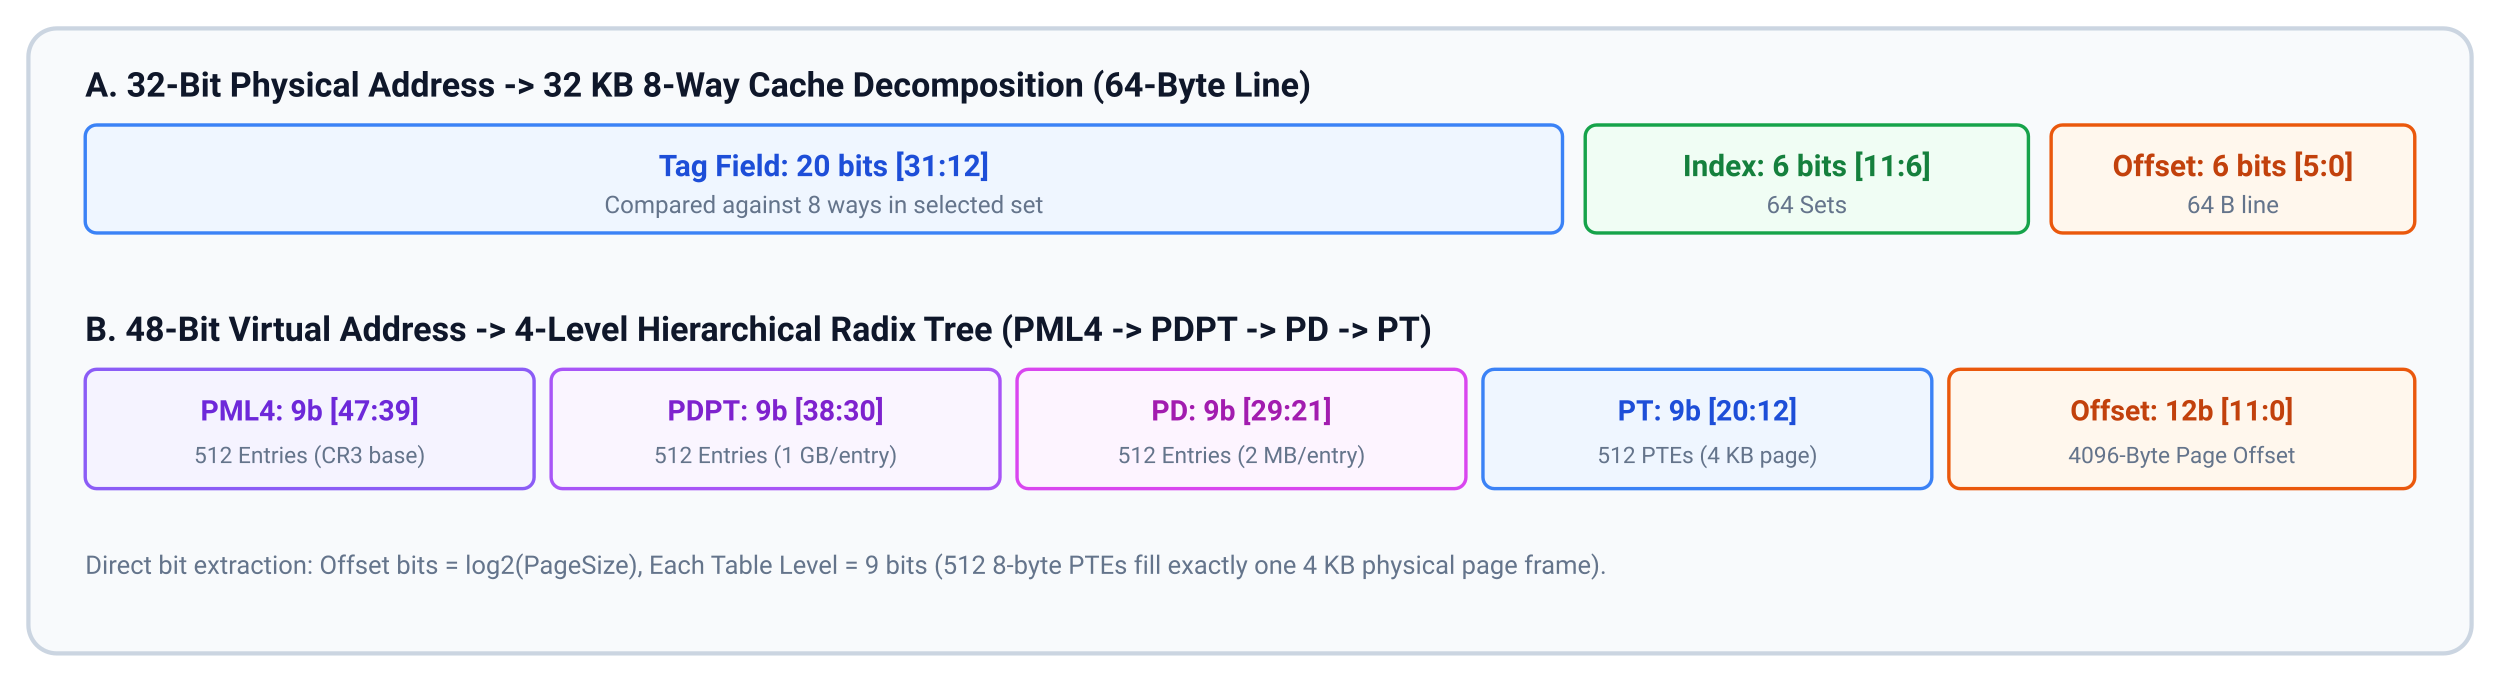
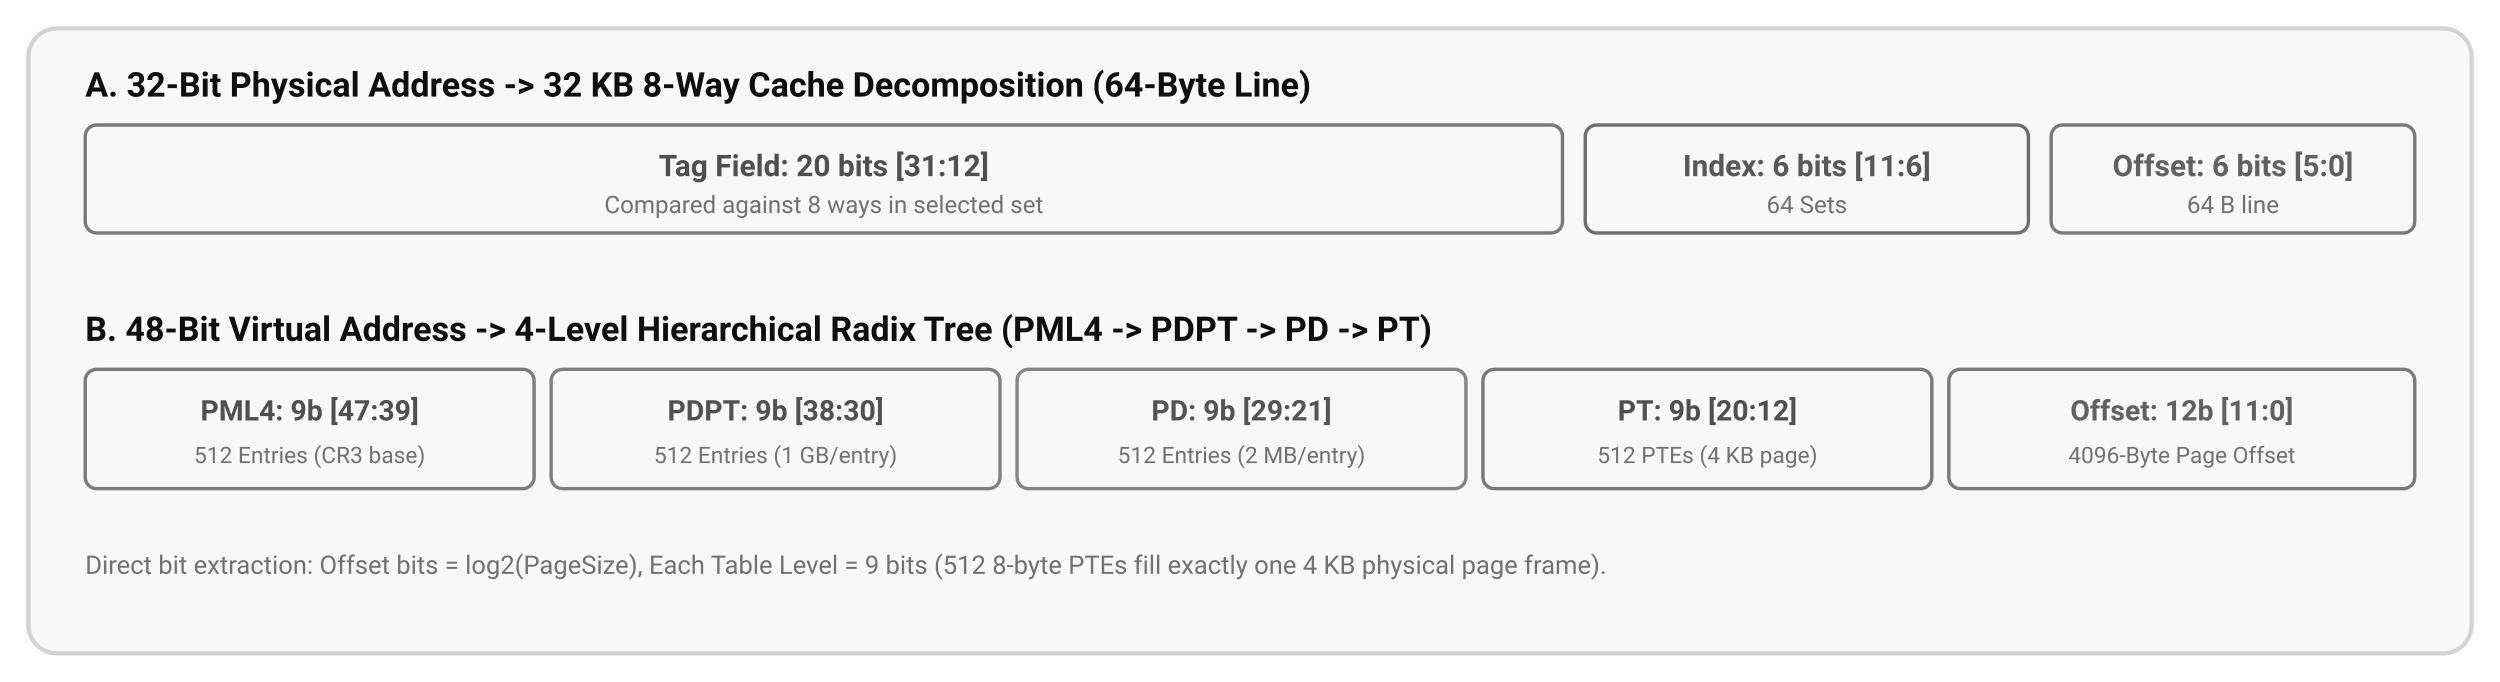
- <svg xmlns="http://www.w3.org/2000/svg" viewBox="0 0 880 240" width="100%" height="100%" style="background:#ffffff; font-family: -apple-system, BlinkMacSystemFont, 'Segoe UI', Roboto, Helvetica, Arial, sans-serif;">
-   <rect x="10" y="10" width="860" height="220" rx="10" fill="#f8fafc" stroke="#cbd5e1" stroke-width="1.5" />
-   <text x="30" y="34" font-size="12" font-weight="bold" fill="#0f172a">A. 32-Bit Physical Address -&gt; 32 KB 8-Way Cache Decomposition (64-Byte Line)</text>
+ <svg xmlns="http://www.w3.org/2000/svg" viewBox="0 0 880 240" width="100%" height="100%" style="background:#f8f8f8; font-family: -apple-system, BlinkMacSystemFont, 'Segoe UI', Roboto, Helvetica, Arial, sans-serif;">
+   <rect x="10" y="10" width="860" height="220" rx="10" fill="#f8f8f8" stroke="#d3d3d3" stroke-width="1.5" />
+   <text x="30" y="34" font-size="12" font-weight="bold" fill="#0f0f0f">A. 32-Bit Physical Address -&gt; 32 KB 8-Way Cache Decomposition (64-Byte Line)</text>
  <g transform="translate(30, 44)">
-     <rect x="0" y="0" width="520" height="38" rx="4" fill="#eff6ff" stroke="#3b82f6" stroke-width="1.2" />
-     <text x="260" y="18" font-size="10.5" font-weight="bold" fill="#1d4ed8" text-anchor="middle">Tag Field: 20 bits [31:12]</text>
-     <text x="260" y="31" font-size="8.5" fill="#64748b" text-anchor="middle">Compared against 8 ways in selected set</text>
-     <rect x="528" y="0" width="156" height="38" rx="4" fill="#f0fdf4" stroke="#16a34a" stroke-width="1.2" />
-     <text x="606" y="18" font-size="10.5" font-weight="bold" fill="#15803d" text-anchor="middle">Index: 6 bits [11:6]</text>
-     <text x="606" y="31" font-size="8.5" fill="#64748b" text-anchor="middle">64 Sets</text>
-     <rect x="692" y="0" width="128" height="38" rx="4" fill="#fff7ed" stroke="#ea580c" stroke-width="1.2" />
-     <text x="756" y="18" font-size="10.5" font-weight="bold" fill="#c2410c" text-anchor="middle">Offset: 6 bits [5:0]</text>
-     <text x="756" y="31" font-size="8.5" fill="#64748b" text-anchor="middle">64 B line</text>
+     <rect x="0" y="0" width="520" height="38" rx="4" fill="#f8f8f8" stroke="#797979" stroke-width="1.2" />
+     <text x="260" y="18" font-size="10.5" font-weight="bold" fill="#4f4f4f" text-anchor="middle">Tag Field: 20 bits [31:12]</text>
+     <text x="260" y="31" font-size="8.5" fill="#717171" text-anchor="middle">Compared against 8 ways in selected set</text>
+     <rect x="528" y="0" width="156" height="38" rx="4" fill="#f8f8f8" stroke="#6e6e6e" stroke-width="1.2" />
+     <text x="606" y="18" font-size="10.5" font-weight="bold" fill="#585858" text-anchor="middle">Index: 6 bits [11:6]</text>
+     <text x="606" y="31" font-size="8.5" fill="#717171" text-anchor="middle">64 Sets</text>
+     <rect x="692" y="0" width="128" height="38" rx="4" fill="#f8f8f8" stroke="#7a7a7a" stroke-width="1.2" />
+     <text x="756" y="18" font-size="10.5" font-weight="bold" fill="#616161" text-anchor="middle">Offset: 6 bits [5:0]</text>
+     <text x="756" y="31" font-size="8.5" fill="#717171" text-anchor="middle">64 B line</text>
  </g>
-   <text x="30" y="120" font-size="12" font-weight="bold" fill="#0f172a">B. 48-Bit Virtual Address -&gt; 4-Level Hierarchical Radix Tree (PML4 -&gt; PDPT -&gt; PD -&gt; PT)</text>
+   <text x="30" y="120" font-size="12" font-weight="bold" fill="#0f0f0f">B. 48-Bit Virtual Address -&gt; 4-Level Hierarchical Radix Tree (PML4 -&gt; PDPT -&gt; PD -&gt; PT)</text>
  <g transform="translate(30, 130)">
-     <rect x="0" y="0" width="158" height="42" rx="4" fill="#f5f3ff" stroke="#8b5cf6" stroke-width="1.2" />
-     <text x="79" y="18" font-size="10" font-weight="bold" fill="#6d28d9" text-anchor="middle">PML4: 9b [47:39]</text>
-     <text x="79" y="33" font-size="8" fill="#64748b" text-anchor="middle">512 Entries (CR3 base)</text>
-     <rect x="164" y="0" width="158" height="42" rx="4" fill="#faf5ff" stroke="#a855f7" stroke-width="1.2" />
-     <text x="243" y="18" font-size="10" font-weight="bold" fill="#7e22ce" text-anchor="middle">PDPT: 9b [38:30]</text>
-     <text x="243" y="33" font-size="8" fill="#64748b" text-anchor="middle">512 Entries (1 GB/entry)</text>
-     <rect x="328" y="0" width="158" height="42" rx="4" fill="#fdf4ff" stroke="#d946ef" stroke-width="1.2" />
-     <text x="407" y="18" font-size="10" font-weight="bold" fill="#a21caf" text-anchor="middle">PD: 9b [29:21]</text>
-     <text x="407" y="33" font-size="8" fill="#64748b" text-anchor="middle">512 Entries (2 MB/entry)</text>
-     <rect x="492" y="0" width="158" height="42" rx="4" fill="#eff6ff" stroke="#3b82f6" stroke-width="1.2" />
-     <text x="571" y="18" font-size="10" font-weight="bold" fill="#1d4ed8" text-anchor="middle">PT: 9b [20:12]</text>
-     <text x="571" y="33" font-size="8" fill="#64748b" text-anchor="middle">512 PTEs (4 KB page)</text>
-     <rect x="656" y="0" width="164" height="42" rx="4" fill="#fff7ed" stroke="#ea580c" stroke-width="1.2" />
-     <text x="738" y="18" font-size="10" font-weight="bold" fill="#c2410c" text-anchor="middle">Offset: 12b [11:0]</text>
-     <text x="738" y="33" font-size="8" fill="#64748b" text-anchor="middle">4096-Byte Page Offset</text>
+     <rect x="0" y="0" width="158" height="42" rx="4" fill="#f8f8f8" stroke="#7b7b7b" stroke-width="1.2" />
+     <text x="79" y="18" font-size="10" font-weight="bold" fill="#505050" text-anchor="middle">PML4: 9b [47:39]</text>
+     <text x="79" y="33" font-size="8" fill="#717171" text-anchor="middle">512 Entries (CR3 base)</text>
+     <rect x="164" y="0" width="158" height="42" rx="4" fill="#f8f8f8" stroke="#808080" stroke-width="1.2" />
+     <text x="243" y="18" font-size="10" font-weight="bold" fill="#515151" text-anchor="middle">PDPT: 9b [38:30]</text>
+     <text x="243" y="33" font-size="8" fill="#717171" text-anchor="middle">512 Entries (1 GB/entry)</text>
+     <rect x="328" y="0" width="158" height="42" rx="4" fill="#f8f8f8" stroke="#858585" stroke-width="1.2" />
+     <text x="407" y="18" font-size="10" font-weight="bold" fill="#545454" text-anchor="middle">PD: 9b [29:21]</text>
+     <text x="407" y="33" font-size="8" fill="#717171" text-anchor="middle">512 Entries (2 MB/entry)</text>
+     <rect x="492" y="0" width="158" height="42" rx="4" fill="#f8f8f8" stroke="#797979" stroke-width="1.2" />
+     <text x="571" y="18" font-size="10" font-weight="bold" fill="#4f4f4f" text-anchor="middle">PT: 9b [20:12]</text>
+     <text x="571" y="33" font-size="8" fill="#717171" text-anchor="middle">512 PTEs (4 KB page)</text>
+     <rect x="656" y="0" width="164" height="42" rx="4" fill="#f8f8f8" stroke="#7a7a7a" stroke-width="1.2" />
+     <text x="738" y="18" font-size="10" font-weight="bold" fill="#616161" text-anchor="middle">Offset: 12b [11:0]</text>
+     <text x="738" y="33" font-size="8" fill="#717171" text-anchor="middle">4096-Byte Page Offset</text>
  </g>
-   <text x="30" y="202" font-size="9" fill="#64748b">Direct bit extraction: Offset bits = log2(PageSize), Each Table Level = 9 bits (512 8-byte PTEs fill exactly one 4 KB physical page frame).</text>
+   <text x="30" y="202" font-size="9" fill="#717171">Direct bit extraction: Offset bits = log2(PageSize), Each Table Level = 9 bits (512 8-byte PTEs fill exactly one 4 KB physical page frame).</text>
</svg>
